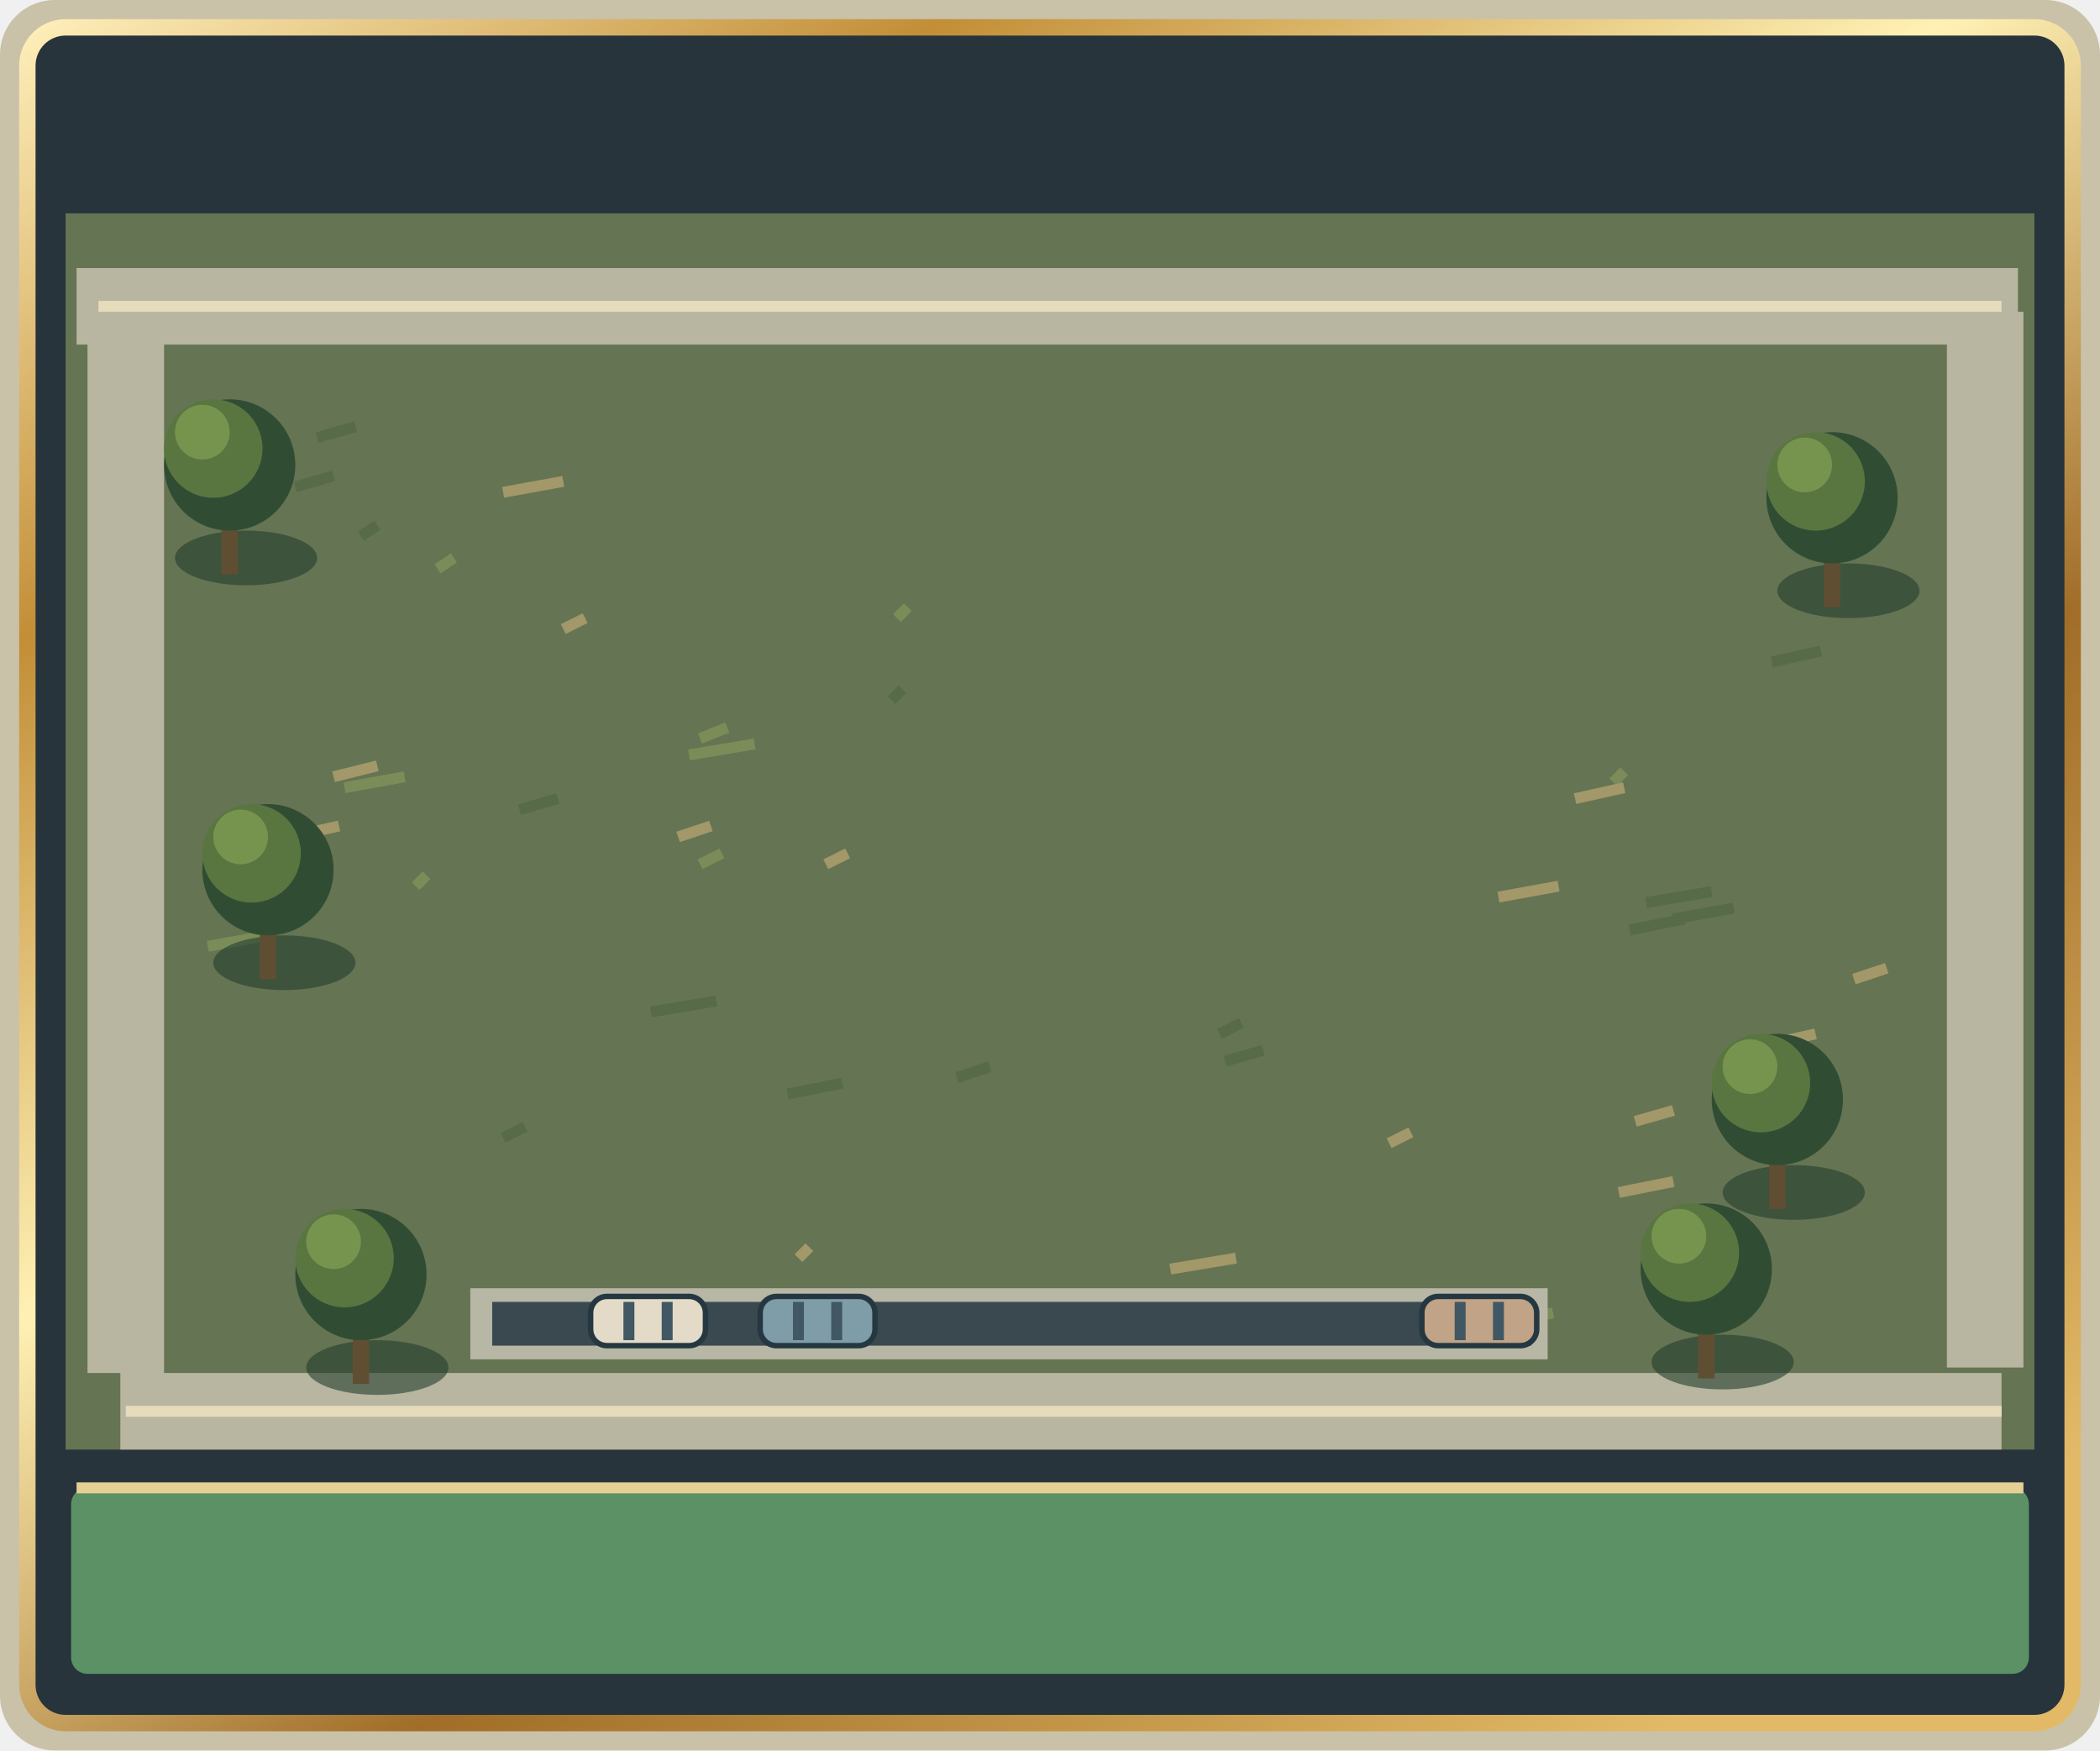
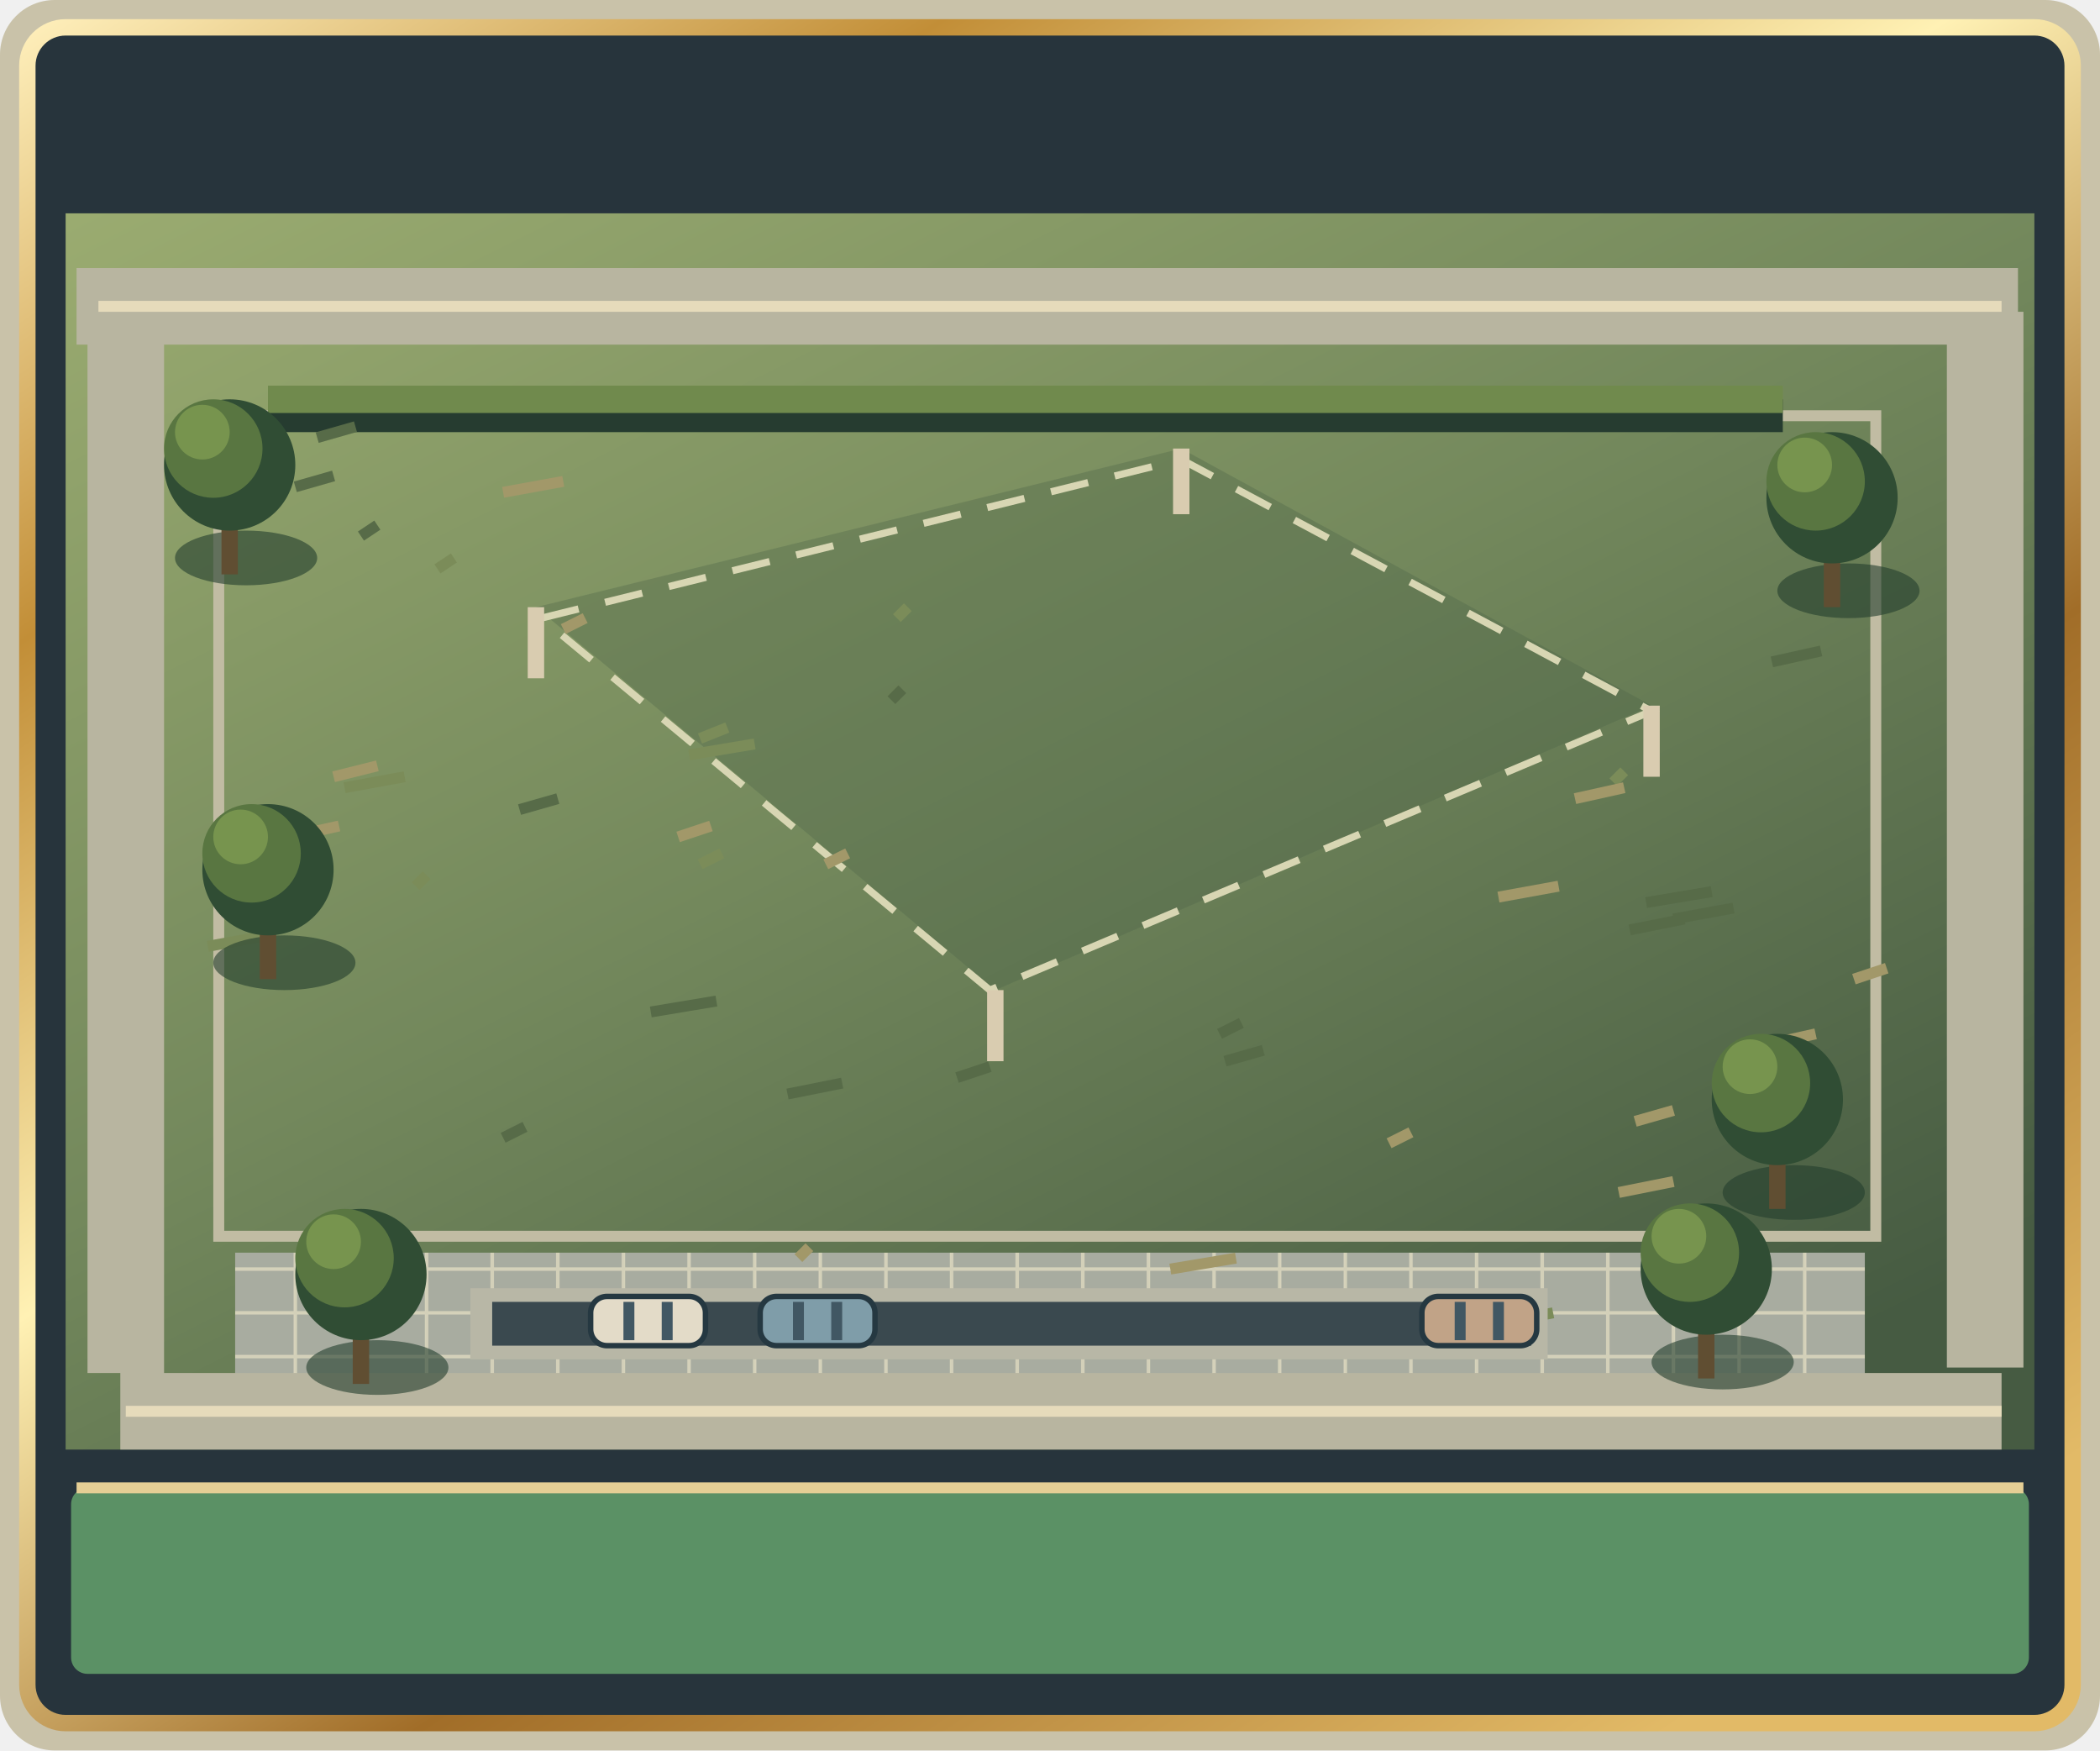
<svg xmlns="http://www.w3.org/2000/svg" viewBox="0 0 384 320" role="img" aria-label="ИЖС · участок 3">
  <defs>
    <linearGradient id="gold" x2="0.8" y2="1">
      <stop stop-color="#fff0bc" />
      <stop offset=".22" stop-color="#c28e37" />
      <stop offset=".46" stop-color="#fff1b4" />
      <stop offset=".7" stop-color="#a16d28" />
      <stop offset="1" stop-color="#e2ba67" />
    </linearGradient>
    <linearGradient id="cream" x2="1" y2="1">
      <stop stop-color="#fff5d7" />
      <stop offset=".5" stop-color="#e8d3a0" />
      <stop offset="1" stop-color="#f7e9c8" />
    </linearGradient>
    <linearGradient id="navy" x2=".7" y2="1">
      <stop stop-color="#263b49" />
      <stop offset="1" stop-color="#06121e" />
    </linearGradient>
    <linearGradient id="glass" x2="1" y2="1">
      <stop stop-color="#d4e9e8" />
      <stop offset=".45" stop-color="#6495ad" />
      <stop offset="1" stop-color="#294453" />
    </linearGradient>
    <pattern id="grain" width="9" height="9" patternUnits="userSpaceOnUse">
      <path d="M0 1h2m3 4h1m1 3h2" stroke="#fff" opacity=".07" />
    </pattern>
+     <linearGradient id="soil" x2=".8" y2="1">
+       <stop stop-color="#9aab70" />
+       <stop offset=".5" stop-color="#73885c" />
+       <stop offset="1" stop-color="#465b42" />
+     </linearGradient>
+     <linearGradient id="concrete" x2="1" y2="1">
+       <stop stop-color="#e3decb" />
+       <stop offset="1" stop-color="#8d9b98" />
+     </linearGradient>
+     <pattern id="pavers" width="12" height="8" patternUnits="userSpaceOnUse">
+       <rect width="12" height="8" fill="#a8aca0" />
+       <path d="M0 0h12M0 8h12M6 0v8" stroke="#d3d0b9" stroke-width=".65" />
+     </pattern>
  </defs>
  <rect width="384" height="320" rx="10" fill="#c9c2a9" />
  <rect x="5" y="5" width="374" height="310" rx="7" fill="#27343c" stroke="url(#gold)" stroke-width="3" />
-   <rect x="12" y="39" width="360" height="226" fill="#657452" />
+   <rect x="12" y="39" width="360" height="226" fill="url(#soil)" />
+   <path d="M40 76H343V226H40Z" fill="none" stroke="#c1bca3" stroke-width="2" />
+   <path d="M43 229H341V253H43Z" fill="url(#pavers)" />
+   <path d="M49 76h277" stroke="#263c30" stroke-width="6" />
+   <path d="M49 73h277" stroke="#708a4d" stroke-width="5" />
+   <path d="M98 111l118-29 86 47-120 52z" fill="#4d6549" opacity=".35" />
+   <path d="M99 113l117-29 86 46-121 51z" fill="none" stroke="#d8d6b3" stroke-width="1.3" stroke-dasharray="7 5" />
+   <path d="M98 111v13m118-42v12m86 35v13m-120 39v13" stroke="#d9ccb0" stroke-width="3" />
  <path d="M14 56H369M22 258H366M23 56V251M363 57V250" stroke="#b8b5a0" stroke-width="14" />
  <path d="M18 56H366M23 258H366" stroke="#e6dbbb" stroke-width="2" />
  <path d="M66 98l3 -2" stroke="#576b48" stroke-width="2" />
  <path d="M124 153l6 -2" stroke="#a29869" stroke-width="2" />
  <path d="M146 230l2 -2" stroke="#a29869" stroke-width="2" />
  <path d="M119 185l12 -2" stroke="#576b48" stroke-width="2" />
  <path d="M298 170l10 -2" stroke="#576b48" stroke-width="2" />
  <path d="M295 143l2 -2" stroke="#7b8c59" stroke-width="2" />
  <path d="M224 194l7 -2" stroke="#576b48" stroke-width="2" />
  <path d="M254 209l4 -2" stroke="#a29869" stroke-width="2" />
  <path d="M128 135l5 -2" stroke="#7b8c59" stroke-width="2" />
  <path d="M128 158l4 -2" stroke="#7b8c59" stroke-width="2" />
  <path d="M299 205l7 -2" stroke="#a29869" stroke-width="2" />
  <path d="M324 121l9 -2" stroke="#576b48" stroke-width="2" />
  <path d="M306 168l11 -2" stroke="#576b48" stroke-width="2" />
  <path d="M223 189l4 -2" stroke="#576b48" stroke-width="2" />
  <path d="M274 242l10 -2" stroke="#7b8c59" stroke-width="2" />
  <path d="M288 146l9 -2" stroke="#a29869" stroke-width="2" />
  <path d="M301 165l12 -2" stroke="#576b48" stroke-width="2" />
  <path d="M274 164l11 -2" stroke="#a29869" stroke-width="2" />
  <path d="M323 191l9 -2" stroke="#a29869" stroke-width="2" />
  <path d="M151 158l4 -2" stroke="#a29869" stroke-width="2" />
  <path d="M175 197l6 -2" stroke="#576b48" stroke-width="2" />
  <path d="M296 218l10 -2" stroke="#a29869" stroke-width="2" />
  <path d="M339 179l6 -2" stroke="#a29869" stroke-width="2" />
  <path d="M144 200l10 -2" stroke="#576b48" stroke-width="2" />
  <path d="M76 162l2 -2" stroke="#7b8c59" stroke-width="2" />
  <path d="M92 90l11 -2" stroke="#a29869" stroke-width="2" />
  <path d="M63 144l11 -2" stroke="#7b8c59" stroke-width="2" />
  <path d="M92 208l4 -2" stroke="#576b48" stroke-width="2" />
  <path d="M163 128l2 -2" stroke="#576b48" stroke-width="2" />
  <path d="M54 89l7 -2" stroke="#576b48" stroke-width="2" />
  <path d="M126 138l12 -2" stroke="#7b8c59" stroke-width="2" />
  <path d="M80 104l3 -2" stroke="#7b8c59" stroke-width="2" />
  <path d="M58 80l7 -2" stroke="#576b48" stroke-width="2" />
  <path d="M103 115l4 -2" stroke="#a29869" stroke-width="2" />
  <path d="M38 173l11 -2" stroke="#7b8c59" stroke-width="2" />
  <path d="M164 113l2 -2" stroke="#7b8c59" stroke-width="2" />
  <path d="M214 232l12 -2" stroke="#a29869" stroke-width="2" />
  <path d="M95 148l7 -2" stroke="#576b48" stroke-width="2" />
  <path d="M53 153l9 -2" stroke="#a29869" stroke-width="2" />
  <path d="M61 142l8 -2" stroke="#a29869" stroke-width="2" />
  <path d="M86 242h197" stroke="#b8b7a6" stroke-width="13" />
  <path d="M90 242h190" stroke="#3a494f" stroke-width="8" />
  <rect x="108" y="237" width="21" height="9" rx="3" fill="#e3dbc8" stroke="#253841" />
  <path d="M115 238v7m7-7v7" stroke="#415763" stroke-width="2" />
  <rect x="139" y="237" width="21" height="9" rx="3" fill="#7f9da9" stroke="#253841" />
  <path d="M146 238v7m7-7v7" stroke="#415763" stroke-width="2" />
  <rect x="260" y="237" width="21" height="9" rx="3" fill="#c1a387" stroke="#253841" />
  <path d="M267 238v7m7-7v7" stroke="#415763" stroke-width="2" />
  <ellipse cx="45" cy="102" rx="13" ry="5" fill="#233e2d" opacity=".6" />
  <path d="M42 92v13" stroke="#604e32" stroke-width="3" />
  <circle cx="42" cy="85" r="12" fill="#304d34" />
  <circle cx="39" cy="82" r="9" fill="#597641" />
  <circle cx="37" cy="79" r="5" fill="#77944e" />
  <ellipse cx="52" cy="176" rx="13" ry="5" fill="#233e2d" opacity=".6" />
  <path d="M49 166v13" stroke="#604e32" stroke-width="3" />
  <circle cx="49" cy="159" r="12" fill="#304d34" />
  <circle cx="46" cy="156" r="9" fill="#597641" />
  <circle cx="44" cy="153" r="5" fill="#77944e" />
  <ellipse cx="328" cy="218" rx="13" ry="5" fill="#233e2d" opacity=".6" />
  <path d="M325 208v13" stroke="#604e32" stroke-width="3" />
  <circle cx="325" cy="201" r="12" fill="#304d34" />
  <circle cx="322" cy="198" r="9" fill="#597641" />
  <circle cx="320" cy="195" r="5" fill="#77944e" />
  <ellipse cx="315" cy="249" rx="13" ry="5" fill="#233e2d" opacity=".6" />
  <path d="M312 239v13" stroke="#604e32" stroke-width="3" />
  <circle cx="312" cy="232" r="12" fill="#304d34" />
  <circle cx="309" cy="229" r="9" fill="#597641" />
  <circle cx="307" cy="226" r="5" fill="#77944e" />
  <ellipse cx="69" cy="250" rx="13" ry="5" fill="#233e2d" opacity=".6" />
  <path d="M66 240v13" stroke="#604e32" stroke-width="3" />
  <circle cx="66" cy="233" r="12" fill="#304d34" />
  <circle cx="63" cy="230" r="9" fill="#597641" />
  <circle cx="61" cy="227" r="5" fill="#77944e" />
  <ellipse cx="338" cy="108" rx="13" ry="5" fill="#233e2d" opacity=".6" />
  <path d="M335 98v13" stroke="#604e32" stroke-width="3" />
  <circle cx="335" cy="91" r="12" fill="#304d34" />
  <circle cx="332" cy="88" r="9" fill="#597641" />
  <circle cx="330" cy="85" r="5" fill="#77944e" />
  <rect x="13" y="272" width="358" height="34" rx="3" fill="#5b9165" />
  <path d="M14 272h356" stroke="#e5cf95" stroke-width="2" />
</svg>
